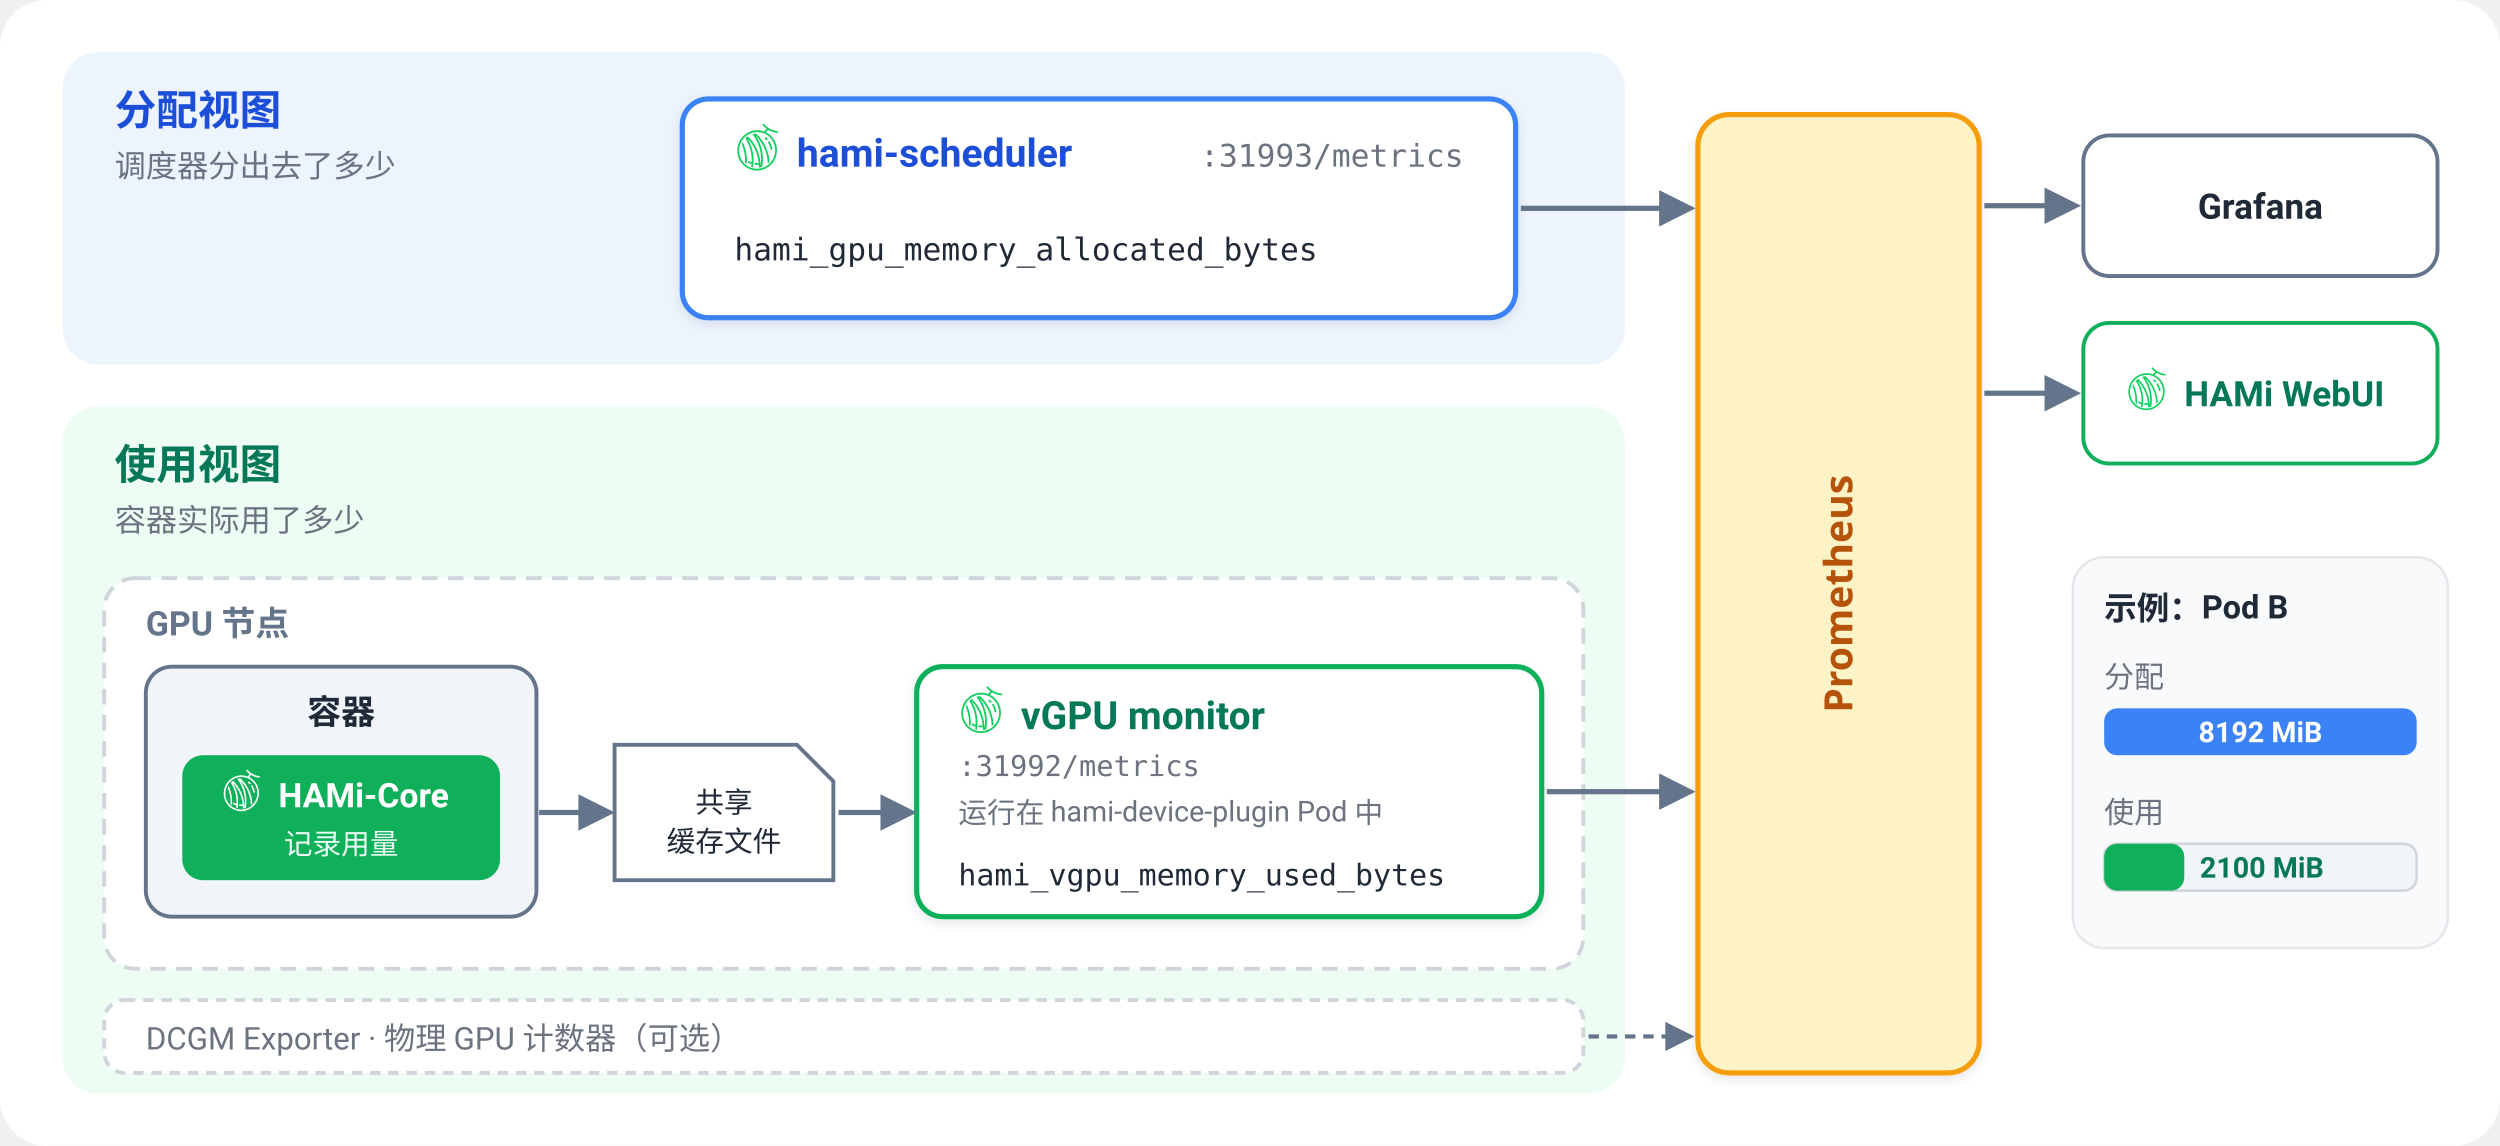
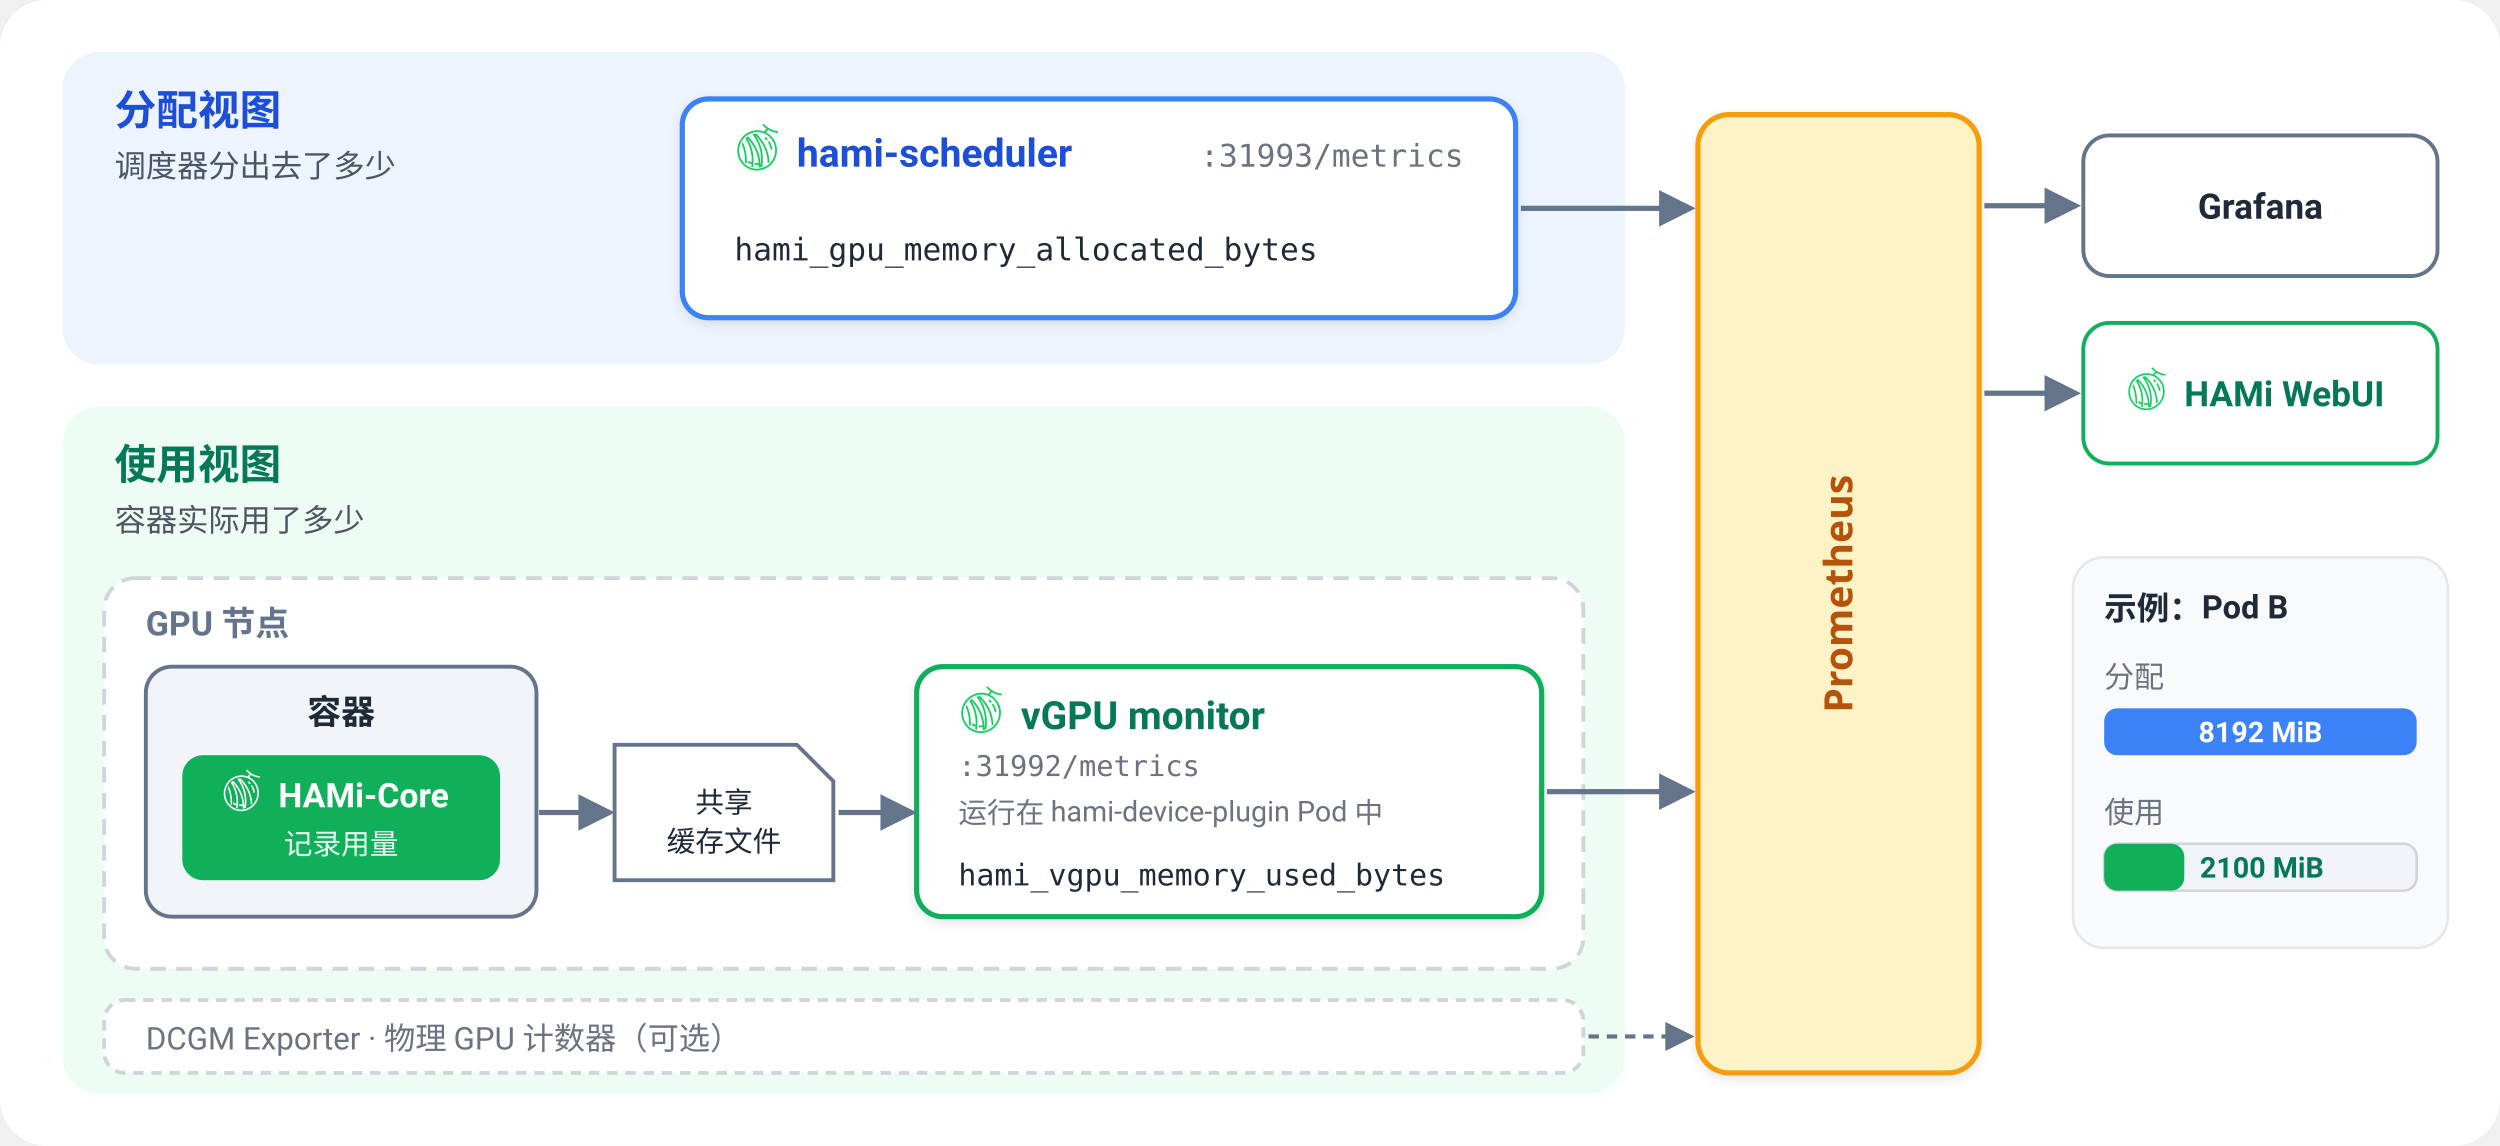
<svg xmlns="http://www.w3.org/2000/svg" viewBox="0 0 960 440" width="960" height="440" role="img">
  <defs>
    <pattern id="hatch" width="8" height="8" patternUnits="userSpaceOnUse" patternTransform="rotate(45)">
      <rect width="8" height="8" fill="#F3F4F6" />
      <line x1="0" y1="0" x2="0" y2="8" stroke="#D1D5DB" stroke-width="3" />
    </pattern>
    <marker id="arrow" viewBox="0 0 10 10" refX="8.5" refY="5" markerWidth="7" markerHeight="7" orient="auto-start-reverse">
      <path d="M0,0 L10,5 L0,10 z" fill="#64748B" />
    </marker>
    <marker id="arrowG" viewBox="0 0 10 10" refX="8.5" refY="5" markerWidth="7" markerHeight="7" orient="auto-start-reverse">
      <path d="M0,0 L10,5 L0,10 z" fill="#10B05A" />
    </marker>
    <marker id="arrowR" viewBox="0 0 10 10" refX="8.5" refY="5" markerWidth="7" markerHeight="7" orient="auto-start-reverse">
      <path d="M0,0 L10,5 L0,10 z" fill="#EF4444" />
    </marker>
    <filter id="shadow" x="-10%" y="-10%" width="120%" height="130%">
      <feDropShadow dx="0" dy="1.5" stdDeviation="2" flood-color="#0F172A" flood-opacity="0.10" />
    </filter>
  </defs>
  <rect x="0" y="0" width="960" height="440" rx="18" fill="#FFFFFF" />
  <rect x="24" y="20" width="600" height="120" rx="14" fill="#DBEAFE" opacity="0.5" />
  <text x="44" y="48" font-family="-apple-system, BlinkMacSystemFont, 'Segoe UI', Roboto, 'Helvetica Neue', Arial, 'PingFang SC', 'Hiragino Sans GB', 'Noto Sans CJK SC', 'Microsoft YaHei', sans-serif" font-size="16" font-weight="700" fill="#1D4ED8" text-anchor="start">分配视图</text>
-   <text x="44" y="68" font-family="-apple-system, BlinkMacSystemFont, 'Segoe UI', Roboto, 'Helvetica Neue', Arial, 'PingFang SC', 'Hiragino Sans GB', 'Noto Sans CJK SC', 'Microsoft YaHei', sans-serif" font-size="12" font-weight="400" fill="#6B7280" text-anchor="start">调度器分出去了多少</text>
+   <text x="44" y="68" font-family="-apple-system, BlinkMacSystemFont, 'Segoe UI', Roboto, 'Helvetica Neue', Arial, 'PingFang SC', 'Hiragino Sans GB', 'Noto Sans CJK SC', 'Microsoft YaHei', sans-serif" font-size="12" font-weight="400" fill="#4B5563" text-anchor="start">调度器分出去了多少</text>
  <rect x="262" y="38" width="320" height="84" rx="10" fill="#fff" stroke="#3B82F6" stroke-width="2" filter="url(#shadow)" />
  <g transform="translate(282 47.5) scale(0.03516)">
    <path d="M319.9 0C339.2 22.9 362.4 41.6 388.8 55.6C416 70 445.3 78.6 476 81.4L474.2 101.1C440.9 98.1 409 88.7 379.5 73.1C375.3 70.9 371.3 68.6 367.2 66.2C359 74.7 351.7 83.9 345.1 93.7C383.2 112.5 414.9 142.5 436.5 180.6C465.2 231.3 472.6 290.6 457.4 347.4C442.2 404.2 406.2 451.9 356.1 481.6C322.3 501.7 284.7 511.9 246.7 511.9C228.3 511.9 209.8 509.5 191.6 504.6C135.8 489.7 89.2 453.5 60.5 402.7C31.9 352 24.4 292.7 39.6 235.9C54.8 179 90.8 131.4 140.9 101.6C191.1 71.8 249.5 63.7 305.4 78.6C312.6 80.5 319.7 82.8 326.7 85.5C333.7 74.7 341.6 64.5 350.4 55C333.5 42.9 318.2 28.7 304.6 12.6L319.9 0ZM250.5 91.3C216 91.3 181.9 100.6 151.2 118.8C105.5 145.8 72.8 189.3 58.9 241.1C45 292.9 51.8 346.9 77.9 393.1C103.9 439.2 146.2 472 196.8 485.5C213.3 489.9 230 492.1 246.7 492.1C281.2 492.1 315.3 482.8 346 464.6C391.7 437.6 424.4 394.1 438.3 342.3C452.2 290.5 445.4 236.5 419.3 190.3C393.3 144.2 351 111.4 300.4 97.9C283.9 93.5 267.2 91.3 250.5 91.3ZM237.8 108C315.5 179.8 365.8 275.7 380.5 381.6C382 392.4 383.2 404.7 383.9 417.1C378 423.9 371.7 430.2 364.9 436.1C364.4 418.3 363 399.8 360.8 384.3C347.3 287.6 302.9 199.6 234.2 132C274.5 192.1 300 260.8 308.6 333.8C314.1 380 312.6 426.1 304.2 471.2C292.1 475.4 279.5 478.4 266.7 480C266.8 475.6 266.9 471.2 266.9 466.8C266.9 460.6 266.8 454.4 266.5 448.3C259.3 449 252.1 449.4 244.9 449.4C236.8 449.4 228.7 448.9 220.6 448C221.3 441.4 221.8 434.8 222.2 428.2C236.5 429.9 250.9 430 265.2 428.5C260.9 378.7 248.3 330.5 227.5 284.8C206.3 238.2 177.6 196.3 141.9 159.9C186.1 231.9 209.4 314.2 209.4 399.6C209.4 425.4 207.2 451.1 203 476.3C201.6 476 200.2 475.6 198.8 475.2C193.7 473.8 188.7 472.3 183.9 470.5C185.5 460.9 186.7 451.1 187.6 441.4C174.4 437.7 161.7 432.8 149.6 426.7C150 419.3 150.3 412 150.4 404.6C162.6 411.5 175.5 417 189.1 421.1C189.4 413.9 189.6 406.7 189.6 399.5C189.6 314.4 165.5 232.6 119.7 161.7C128.5 152.9 138.1 145.1 148.4 138.3C189.2 178.1 221.8 224.5 245.5 276.5C271.4 333.3 285.2 393.8 286.5 456.5C292.8 416.9 293.6 376.5 288.8 336.1C279.2 254.8 247.7 178.9 197.3 115.3C210.6 111.4 224.1 108.9 237.8 108ZM92.2 201.5C105.2 229.3 115.5 258.4 122.8 288.2C131.6 324.2 136 361.4 136 398.8C136 412.6 135.4 426.4 134.2 440.1C127.7 434.7 121.6 428.9 115.9 422.6C116.3 414.7 116.5 406.7 116.5 398.8C116.5 338.9 104.3 279.3 81.1 224.7C84.4 216.6 88.1 208.8 92.2 201.5ZM382 190.5C399.8 217.6 411.6 249.1 416 281.4L396.5 284C392.5 254.6 381.8 226 365.6 201.3L382 190.5ZM340.6 144C349.9 151.8 358.7 160.5 366.6 169.9L351.6 182.6C344.4 174.1 336.5 166.2 328 159.1L340.6 144Z" fill="#0FD05D" />
  </g>
  <text x="306" y="64" font-family="-apple-system, BlinkMacSystemFont, 'Segoe UI', Roboto, 'Helvetica Neue', Arial, 'PingFang SC', 'Hiragino Sans GB', 'Noto Sans CJK SC', 'Microsoft YaHei', sans-serif" font-size="15" font-weight="700" fill="#1D4ED8" text-anchor="start">hami-scheduler</text>
  <text x="562" y="64" font-family="ui-monospace, SFMono-Regular, Menlo, Consolas, monospace" font-size="12" font-weight="400" fill="#6B7280" text-anchor="end">:31993/metrics</text>
  <text x="282" y="100" font-family="ui-monospace, SFMono-Regular, Menlo, Consolas, monospace" font-size="12" font-weight="400" fill="#1F2937" text-anchor="start">hami_gpu_memory_allocated_bytes</text>
  <line x1="584" y1="80" x2="649" y2="80" stroke="#64748B" stroke-width="2" marker-end="url(#arrow)" />
  <rect x="24" y="156" width="600" height="264" rx="14" fill="#DCFCE7" opacity="0.5" />
  <text x="44" y="184" font-family="-apple-system, BlinkMacSystemFont, 'Segoe UI', Roboto, 'Helvetica Neue', Arial, 'PingFang SC', 'Hiragino Sans GB', 'Noto Sans CJK SC', 'Microsoft YaHei', sans-serif" font-size="16" font-weight="700" fill="#047857" text-anchor="start">使用视图</text>
-   <text x="44" y="204" font-family="-apple-system, BlinkMacSystemFont, 'Segoe UI', Roboto, 'Helvetica Neue', Arial, 'PingFang SC', 'Hiragino Sans GB', 'Noto Sans CJK SC', 'Microsoft YaHei', sans-serif" font-size="12" font-weight="400" fill="#6B7280" text-anchor="start">容器实际用了多少</text>
+   <text x="44" y="204" font-family="-apple-system, BlinkMacSystemFont, 'Segoe UI', Roboto, 'Helvetica Neue', Arial, 'PingFang SC', 'Hiragino Sans GB', 'Noto Sans CJK SC', 'Microsoft YaHei', sans-serif" font-size="12" font-weight="400" fill="#4B5563" text-anchor="start">容器实际用了多少</text>
  <rect x="40" y="222" width="568" height="150" rx="12" fill="#fff" stroke="#D1D5DB" stroke-width="1.5" stroke-dasharray="6 4" />
  <text x="56" y="244" font-family="-apple-system, BlinkMacSystemFont, 'Segoe UI', Roboto, 'Helvetica Neue', Arial, 'PingFang SC', 'Hiragino Sans GB', 'Noto Sans CJK SC', 'Microsoft YaHei', sans-serif" font-size="13" font-weight="700" fill="#64748B" text-anchor="start">GPU 节点</text>
  <rect x="56" y="256" width="150" height="96" rx="10" fill="#F1F5F9" stroke="#64748B" stroke-width="1.5" />
  <text x="131" y="278" font-family="-apple-system, BlinkMacSystemFont, 'Segoe UI', Roboto, 'Helvetica Neue', Arial, 'PingFang SC', 'Hiragino Sans GB', 'Noto Sans CJK SC', 'Microsoft YaHei', sans-serif" font-size="13" font-weight="700" fill="#1F2937" text-anchor="middle">容器</text>
  <rect x="70" y="290" width="122" height="48" rx="8" fill="#10B05A" />
  <g transform="translate(84.9 295.5) scale(0.03125)">
    <path d="M319.9 0C339.2 22.9 362.4 41.6 388.8 55.6C416 70 445.3 78.6 476 81.4L474.2 101.1C440.9 98.1 409 88.7 379.5 73.1C375.3 70.9 371.3 68.6 367.2 66.2C359 74.7 351.7 83.9 345.1 93.7C383.2 112.5 414.9 142.5 436.5 180.6C465.2 231.3 472.6 290.6 457.4 347.4C442.2 404.2 406.2 451.9 356.1 481.6C322.3 501.7 284.7 511.9 246.7 511.9C228.3 511.9 209.8 509.5 191.6 504.6C135.8 489.7 89.2 453.5 60.5 402.7C31.9 352 24.4 292.7 39.6 235.9C54.8 179 90.8 131.4 140.9 101.6C191.1 71.8 249.5 63.7 305.4 78.6C312.6 80.5 319.7 82.8 326.7 85.5C333.7 74.7 341.6 64.5 350.4 55C333.5 42.9 318.2 28.7 304.6 12.6L319.9 0ZM250.5 91.3C216 91.3 181.9 100.6 151.2 118.8C105.5 145.8 72.8 189.3 58.9 241.1C45 292.9 51.8 346.9 77.9 393.1C103.9 439.2 146.2 472 196.8 485.5C213.3 489.9 230 492.1 246.7 492.1C281.2 492.1 315.3 482.8 346 464.6C391.7 437.6 424.4 394.1 438.3 342.3C452.2 290.5 445.4 236.5 419.3 190.3C393.3 144.2 351 111.4 300.4 97.9C283.9 93.5 267.2 91.3 250.5 91.3ZM237.8 108C315.5 179.8 365.8 275.7 380.5 381.6C382 392.4 383.2 404.7 383.9 417.1C378 423.9 371.7 430.2 364.9 436.1C364.4 418.3 363 399.8 360.8 384.3C347.3 287.6 302.9 199.6 234.2 132C274.5 192.1 300 260.8 308.6 333.8C314.1 380 312.6 426.1 304.2 471.2C292.1 475.4 279.5 478.4 266.7 480C266.8 475.6 266.9 471.2 266.9 466.8C266.9 460.6 266.8 454.4 266.5 448.3C259.3 449 252.1 449.4 244.9 449.4C236.8 449.4 228.7 448.9 220.6 448C221.3 441.4 221.8 434.8 222.2 428.2C236.5 429.9 250.9 430 265.2 428.5C260.9 378.7 248.3 330.5 227.5 284.8C206.3 238.2 177.6 196.3 141.9 159.9C186.1 231.9 209.4 314.2 209.4 399.6C209.4 425.4 207.2 451.1 203 476.3C201.6 476 200.2 475.6 198.8 475.2C193.7 473.8 188.7 472.3 183.9 470.5C185.5 460.9 186.7 451.1 187.6 441.4C174.4 437.7 161.7 432.8 149.6 426.7C150 419.3 150.3 412 150.4 404.6C162.6 411.5 175.5 417 189.1 421.1C189.4 413.9 189.6 406.7 189.6 399.5C189.6 314.4 165.5 232.6 119.7 161.7C128.5 152.9 138.1 145.1 148.4 138.3C189.2 178.1 221.8 224.5 245.5 276.5C271.4 333.3 285.2 393.8 286.5 456.5C292.8 416.9 293.6 376.5 288.8 336.1C279.2 254.8 247.7 178.9 197.3 115.3C210.6 111.4 224.1 108.9 237.8 108ZM92.2 201.5C105.2 229.3 115.5 258.4 122.8 288.2C131.6 324.2 136 361.4 136 398.8C136 412.6 135.4 426.4 134.2 440.1C127.7 434.7 121.6 428.9 115.9 422.6C116.3 414.7 116.5 406.7 116.5 398.8C116.5 338.9 104.3 279.3 81.1 224.7C84.4 216.6 88.1 208.8 92.2 201.5ZM382 190.5C399.8 217.6 411.6 249.1 416 281.4L396.5 284C392.5 254.6 381.8 226 365.6 201.3L382 190.5ZM340.6 144C349.9 151.8 358.7 160.5 366.6 169.9L351.6 182.6C344.4 174.1 336.5 166.2 328 159.1L340.6 144Z" fill="#FFFFFF" />
  </g>
  <text x="106.9" y="310" font-family="-apple-system, BlinkMacSystemFont, 'Segoe UI', Roboto, 'Helvetica Neue', Arial, 'PingFang SC', 'Hiragino Sans GB', 'Noto Sans CJK SC', 'Microsoft YaHei', sans-serif" font-size="13" font-weight="700" fill="#fff" text-anchor="start">HAMi-Core</text>
  <text x="131" y="328" font-family="-apple-system, BlinkMacSystemFont, 'Segoe UI', Roboto, 'Helvetica Neue', Arial, 'PingFang SC', 'Hiragino Sans GB', 'Noto Sans CJK SC', 'Microsoft YaHei', sans-serif" font-size="11" font-weight="400" fill="#ECFDF5" text-anchor="middle">记录用量</text>
  <path d="M236 286 h70 l14 14 v38 h-84 z" fill="#fff" stroke="#64748B" stroke-width="1.5" />
  <text x="278" y="312" font-family="-apple-system, BlinkMacSystemFont, 'Segoe UI', Roboto, 'Helvetica Neue', Arial, 'PingFang SC', 'Hiragino Sans GB', 'Noto Sans CJK SC', 'Microsoft YaHei', sans-serif" font-size="11" font-weight="400" fill="#1F2937" text-anchor="middle">共享</text>
  <text x="278" y="327" font-family="-apple-system, BlinkMacSystemFont, 'Segoe UI', Roboto, 'Helvetica Neue', Arial, 'PingFang SC', 'Hiragino Sans GB', 'Noto Sans CJK SC', 'Microsoft YaHei', sans-serif" font-size="11" font-weight="400" fill="#1F2937" text-anchor="middle">缓存文件</text>
  <line x1="207" y1="312" x2="234" y2="312" stroke="#64748B" stroke-width="2" marker-end="url(#arrow)" />
  <rect x="352" y="256" width="240" height="96" rx="10" fill="#fff" stroke="#10B05A" stroke-width="2" filter="url(#shadow)" />
  <g transform="translate(368 263.5) scale(0.03516)">
    <path d="M319.9 0C339.2 22.9 362.4 41.6 388.8 55.6C416 70 445.3 78.6 476 81.4L474.2 101.1C440.9 98.1 409 88.7 379.5 73.1C375.3 70.9 371.3 68.6 367.2 66.2C359 74.7 351.7 83.9 345.1 93.7C383.2 112.5 414.9 142.5 436.5 180.6C465.2 231.3 472.6 290.6 457.4 347.4C442.2 404.2 406.2 451.9 356.1 481.6C322.3 501.7 284.7 511.9 246.7 511.9C228.3 511.9 209.8 509.5 191.6 504.6C135.8 489.7 89.2 453.5 60.5 402.7C31.9 352 24.4 292.7 39.6 235.9C54.8 179 90.8 131.4 140.9 101.6C191.1 71.8 249.5 63.7 305.4 78.6C312.6 80.5 319.7 82.8 326.7 85.5C333.7 74.7 341.6 64.5 350.4 55C333.5 42.9 318.2 28.7 304.6 12.6L319.9 0ZM250.5 91.3C216 91.3 181.9 100.6 151.2 118.8C105.5 145.8 72.8 189.3 58.9 241.1C45 292.9 51.8 346.9 77.9 393.1C103.9 439.2 146.2 472 196.8 485.5C213.3 489.9 230 492.1 246.7 492.1C281.2 492.1 315.3 482.8 346 464.6C391.7 437.6 424.4 394.1 438.3 342.3C452.2 290.5 445.4 236.5 419.3 190.3C393.3 144.2 351 111.4 300.4 97.9C283.9 93.5 267.2 91.3 250.5 91.3ZM237.8 108C315.5 179.8 365.8 275.7 380.5 381.6C382 392.4 383.2 404.7 383.9 417.1C378 423.9 371.7 430.2 364.9 436.1C364.4 418.3 363 399.8 360.8 384.3C347.3 287.6 302.9 199.6 234.2 132C274.5 192.1 300 260.8 308.6 333.8C314.1 380 312.6 426.1 304.2 471.2C292.1 475.4 279.5 478.4 266.7 480C266.8 475.6 266.9 471.2 266.9 466.8C266.9 460.6 266.8 454.4 266.5 448.3C259.3 449 252.1 449.4 244.9 449.4C236.8 449.4 228.7 448.9 220.6 448C221.3 441.4 221.8 434.8 222.2 428.2C236.5 429.9 250.9 430 265.2 428.5C260.9 378.7 248.3 330.5 227.5 284.8C206.3 238.2 177.6 196.3 141.9 159.9C186.1 231.9 209.4 314.2 209.4 399.6C209.4 425.4 207.2 451.1 203 476.3C201.6 476 200.2 475.6 198.8 475.2C193.7 473.8 188.7 472.3 183.9 470.5C185.5 460.9 186.7 451.1 187.6 441.4C174.4 437.7 161.7 432.8 149.6 426.7C150 419.3 150.3 412 150.4 404.6C162.6 411.5 175.5 417 189.1 421.1C189.4 413.9 189.6 406.7 189.6 399.5C189.6 314.4 165.5 232.6 119.7 161.7C128.5 152.9 138.1 145.1 148.4 138.3C189.2 178.1 221.8 224.5 245.5 276.5C271.4 333.3 285.2 393.8 286.5 456.5C292.8 416.9 293.6 376.5 288.8 336.1C279.2 254.8 247.7 178.9 197.3 115.3C210.6 111.4 224.1 108.9 237.8 108ZM92.2 201.5C105.2 229.3 115.5 258.4 122.8 288.2C131.6 324.2 136 361.4 136 398.8C136 412.6 135.4 426.4 134.2 440.1C127.7 434.7 121.6 428.9 115.9 422.6C116.3 414.7 116.5 406.7 116.5 398.8C116.5 338.9 104.3 279.3 81.1 224.7C84.4 216.6 88.1 208.8 92.2 201.5ZM382 190.5C399.8 217.6 411.6 249.1 416 281.4L396.5 284C392.5 254.6 381.8 226 365.6 201.3L382 190.5ZM340.6 144C349.9 151.8 358.7 160.5 366.6 169.9L351.6 182.6C344.4 174.1 336.5 166.2 328 159.1L340.6 144Z" fill="#0FD05D" />
  </g>
  <text x="392" y="280" font-family="-apple-system, BlinkMacSystemFont, 'Segoe UI', Roboto, 'Helvetica Neue', Arial, 'PingFang SC', 'Hiragino Sans GB', 'Noto Sans CJK SC', 'Microsoft YaHei', sans-serif" font-size="15" font-weight="700" fill="#047857" text-anchor="start">vGPU monitor</text>
  <text x="368" y="298" font-family="ui-monospace, SFMono-Regular, Menlo, Consolas, monospace" font-size="11" font-weight="400" fill="#6B7280" text-anchor="start">:31992/metrics</text>
  <text x="368" y="316" font-family="-apple-system, BlinkMacSystemFont, 'Segoe UI', Roboto, 'Helvetica Neue', Arial, 'PingFang SC', 'Hiragino Sans GB', 'Noto Sans CJK SC', 'Microsoft YaHei', sans-serif" font-size="11" font-weight="400" fill="#6B7280" text-anchor="start">运行在 hami-device-plugin Pod 中</text>
  <text x="368" y="340" font-family="ui-monospace, SFMono-Regular, Menlo, Consolas, monospace" font-size="11.5" font-weight="400" fill="#1F2937" text-anchor="start">hami_vgpu_memory_used_bytes</text>
  <line x1="322" y1="312" x2="350" y2="312" stroke="#64748B" stroke-width="2" marker-end="url(#arrow)" />
  <line x1="594" y1="304" x2="649" y2="304" stroke="#64748B" stroke-width="2" marker-end="url(#arrow)" />
  <rect x="40" y="384" width="568" height="28" rx="8" fill="#fff" stroke="#D1D5DB" stroke-width="1.5" stroke-dasharray="4 3" />
  <text x="56" y="403" font-family="-apple-system, BlinkMacSystemFont, 'Segoe UI', Roboto, 'Helvetica Neue', Arial, 'PingFang SC', 'Hiragino Sans GB', 'Noto Sans CJK SC', 'Microsoft YaHei', sans-serif" font-size="12" font-weight="400" fill="#6B7280" text-anchor="start">DCGM Exporter · 物理 GPU 计数器（可选）</text>
  <line x1="610" y1="398" x2="649" y2="398" stroke="#64748B" stroke-width="1.6" stroke-dasharray="4 3" marker-end="url(#arrow)" />
  <rect x="652" y="44" width="108" height="368" rx="12" fill="#FEF3C7" stroke="#F59E0B" stroke-width="2" filter="url(#shadow)" />
  <text x="706.0" y="228.0" font-size="15" font-weight="700" fill="#B45309" text-anchor="middle" dominant-baseline="middle" transform="rotate(-90 706.0 228.0)" font-family="sans-serif">Prometheus</text>
  <rect x="800" y="52" width="136" height="54" rx="10" fill="#fff" stroke="#64748B" stroke-width="1.5" />
  <text x="868.0" y="84" font-family="-apple-system, BlinkMacSystemFont, 'Segoe UI', Roboto, 'Helvetica Neue', Arial, 'PingFang SC', 'Hiragino Sans GB', 'Noto Sans CJK SC', 'Microsoft YaHei', sans-serif" font-size="13.5" font-weight="700" fill="#1F2937" text-anchor="middle">Grafana</text>
  <rect x="800" y="124" width="136" height="54" rx="10" fill="#fff" stroke="#10B05A" stroke-width="1.5" />
  <g transform="translate(816.25 141.0) scale(0.03223)">
    <path d="M319.9 0C339.2 22.9 362.4 41.6 388.8 55.6C416 70 445.3 78.6 476 81.4L474.2 101.1C440.9 98.1 409 88.7 379.5 73.1C375.3 70.9 371.3 68.6 367.2 66.2C359 74.7 351.7 83.9 345.1 93.7C383.2 112.5 414.9 142.5 436.5 180.6C465.2 231.3 472.6 290.6 457.4 347.4C442.2 404.2 406.2 451.9 356.1 481.6C322.3 501.7 284.7 511.9 246.7 511.9C228.3 511.9 209.8 509.5 191.6 504.6C135.8 489.7 89.2 453.5 60.5 402.7C31.9 352 24.4 292.7 39.6 235.9C54.8 179 90.8 131.4 140.9 101.6C191.1 71.8 249.5 63.7 305.4 78.6C312.6 80.5 319.7 82.8 326.7 85.5C333.7 74.7 341.6 64.5 350.4 55C333.5 42.9 318.2 28.7 304.6 12.6L319.9 0ZM250.5 91.3C216 91.3 181.9 100.6 151.2 118.8C105.5 145.8 72.8 189.3 58.9 241.1C45 292.9 51.8 346.9 77.9 393.1C103.9 439.2 146.2 472 196.8 485.5C213.3 489.9 230 492.1 246.7 492.1C281.2 492.1 315.3 482.8 346 464.6C391.7 437.6 424.4 394.1 438.3 342.3C452.2 290.5 445.4 236.5 419.3 190.3C393.3 144.2 351 111.4 300.4 97.9C283.9 93.5 267.2 91.3 250.5 91.3ZM237.8 108C315.5 179.8 365.8 275.7 380.5 381.6C382 392.4 383.2 404.7 383.9 417.1C378 423.9 371.7 430.2 364.9 436.1C364.4 418.3 363 399.8 360.8 384.3C347.3 287.6 302.9 199.6 234.2 132C274.5 192.1 300 260.8 308.6 333.8C314.1 380 312.6 426.1 304.2 471.2C292.1 475.4 279.5 478.4 266.7 480C266.8 475.6 266.9 471.2 266.9 466.8C266.9 460.6 266.8 454.4 266.5 448.3C259.3 449 252.1 449.4 244.9 449.4C236.8 449.4 228.7 448.9 220.6 448C221.3 441.4 221.8 434.8 222.2 428.2C236.5 429.9 250.9 430 265.2 428.5C260.9 378.7 248.3 330.5 227.5 284.8C206.3 238.2 177.6 196.3 141.9 159.9C186.1 231.9 209.4 314.2 209.4 399.6C209.4 425.4 207.2 451.1 203 476.3C201.6 476 200.2 475.6 198.8 475.2C193.7 473.8 188.7 472.3 183.9 470.5C185.5 460.9 186.7 451.1 187.6 441.4C174.4 437.7 161.7 432.8 149.6 426.7C150 419.3 150.3 412 150.4 404.6C162.6 411.5 175.5 417 189.1 421.1C189.4 413.9 189.6 406.7 189.6 399.5C189.6 314.4 165.5 232.6 119.7 161.7C128.5 152.9 138.1 145.1 148.4 138.3C189.2 178.1 221.8 224.5 245.5 276.5C271.4 333.3 285.2 393.8 286.5 456.5C292.8 416.9 293.6 376.5 288.8 336.1C279.2 254.8 247.7 178.9 197.3 115.3C210.6 111.4 224.1 108.9 237.8 108ZM92.2 201.5C105.2 229.3 115.5 258.4 122.8 288.2C131.6 324.2 136 361.4 136 398.8C136 412.6 135.4 426.4 134.2 440.1C127.7 434.7 121.6 428.9 115.9 422.6C116.3 414.7 116.5 406.7 116.5 398.8C116.5 338.9 104.3 279.3 81.1 224.7C84.4 216.6 88.1 208.8 92.2 201.5ZM382 190.5C399.8 217.6 411.6 249.1 416 281.4L396.5 284C392.5 254.6 381.8 226 365.6 201.3L382 190.5ZM340.6 144C349.9 151.8 358.7 160.5 366.6 169.9L351.6 182.6C344.4 174.1 336.5 166.2 328 159.1L340.6 144Z" fill="#0FD05D" />
  </g>
  <text x="838.75" y="156" font-family="-apple-system, BlinkMacSystemFont, 'Segoe UI', Roboto, 'Helvetica Neue', Arial, 'PingFang SC', 'Hiragino Sans GB', 'Noto Sans CJK SC', 'Microsoft YaHei', sans-serif" font-size="13.5" font-weight="700" fill="#047857" text-anchor="start">HAMi WebUI</text>
  <line x1="762" y1="79" x2="797" y2="79" stroke="#64748B" stroke-width="2" marker-end="url(#arrow)" />
  <line x1="762" y1="151" x2="797" y2="151" stroke="#64748B" stroke-width="2" marker-end="url(#arrow)" />
  <rect x="796" y="214" width="144" height="150" rx="12" fill="#F8FAFC" stroke="#E5E7EB" stroke-width="1" />
  <text x="808" y="238" font-family="-apple-system, BlinkMacSystemFont, 'Segoe UI', Roboto, 'Helvetica Neue', Arial, 'PingFang SC', 'Hiragino Sans GB', 'Noto Sans CJK SC', 'Microsoft YaHei', sans-serif" font-size="12.5" font-weight="700" fill="#1F2937" text-anchor="start">示例：Pod B</text>
  <text x="808" y="264" font-family="-apple-system, BlinkMacSystemFont, 'Segoe UI', Roboto, 'Helvetica Neue', Arial, 'PingFang SC', 'Hiragino Sans GB', 'Noto Sans CJK SC', 'Microsoft YaHei', sans-serif" font-size="11.5" font-weight="400" fill="#6B7280" text-anchor="start">分配</text>
  <rect x="808" y="272" width="120" height="18" rx="5" fill="#3B82F6" />
  <text x="868.0" y="285" font-family="-apple-system, BlinkMacSystemFont, 'Segoe UI', Roboto, 'Helvetica Neue', Arial, 'PingFang SC', 'Hiragino Sans GB', 'Noto Sans CJK SC', 'Microsoft YaHei', sans-serif" font-size="11" font-weight="700" fill="#fff" text-anchor="middle">8192 MiB</text>
  <text x="808" y="316" font-family="-apple-system, BlinkMacSystemFont, 'Segoe UI', Roboto, 'Helvetica Neue', Arial, 'PingFang SC', 'Hiragino Sans GB', 'Noto Sans CJK SC', 'Microsoft YaHei', sans-serif" font-size="11.5" font-weight="400" fill="#6B7280" text-anchor="start">使用</text>
  <rect x="808" y="324" width="120" height="18" rx="5" fill="#F1F5F9" stroke="#D1D5DB" stroke-width="1" />
  <rect x="808" y="324" width="30.762" height="18" rx="5" fill="#10B05A" />
  <text x="844.762" y="337" font-family="-apple-system, BlinkMacSystemFont, 'Segoe UI', Roboto, 'Helvetica Neue', Arial, 'PingFang SC', 'Hiragino Sans GB', 'Noto Sans CJK SC', 'Microsoft YaHei', sans-serif" font-size="11" font-weight="700" fill="#047857" text-anchor="start">2100 MiB</text>
</svg>
